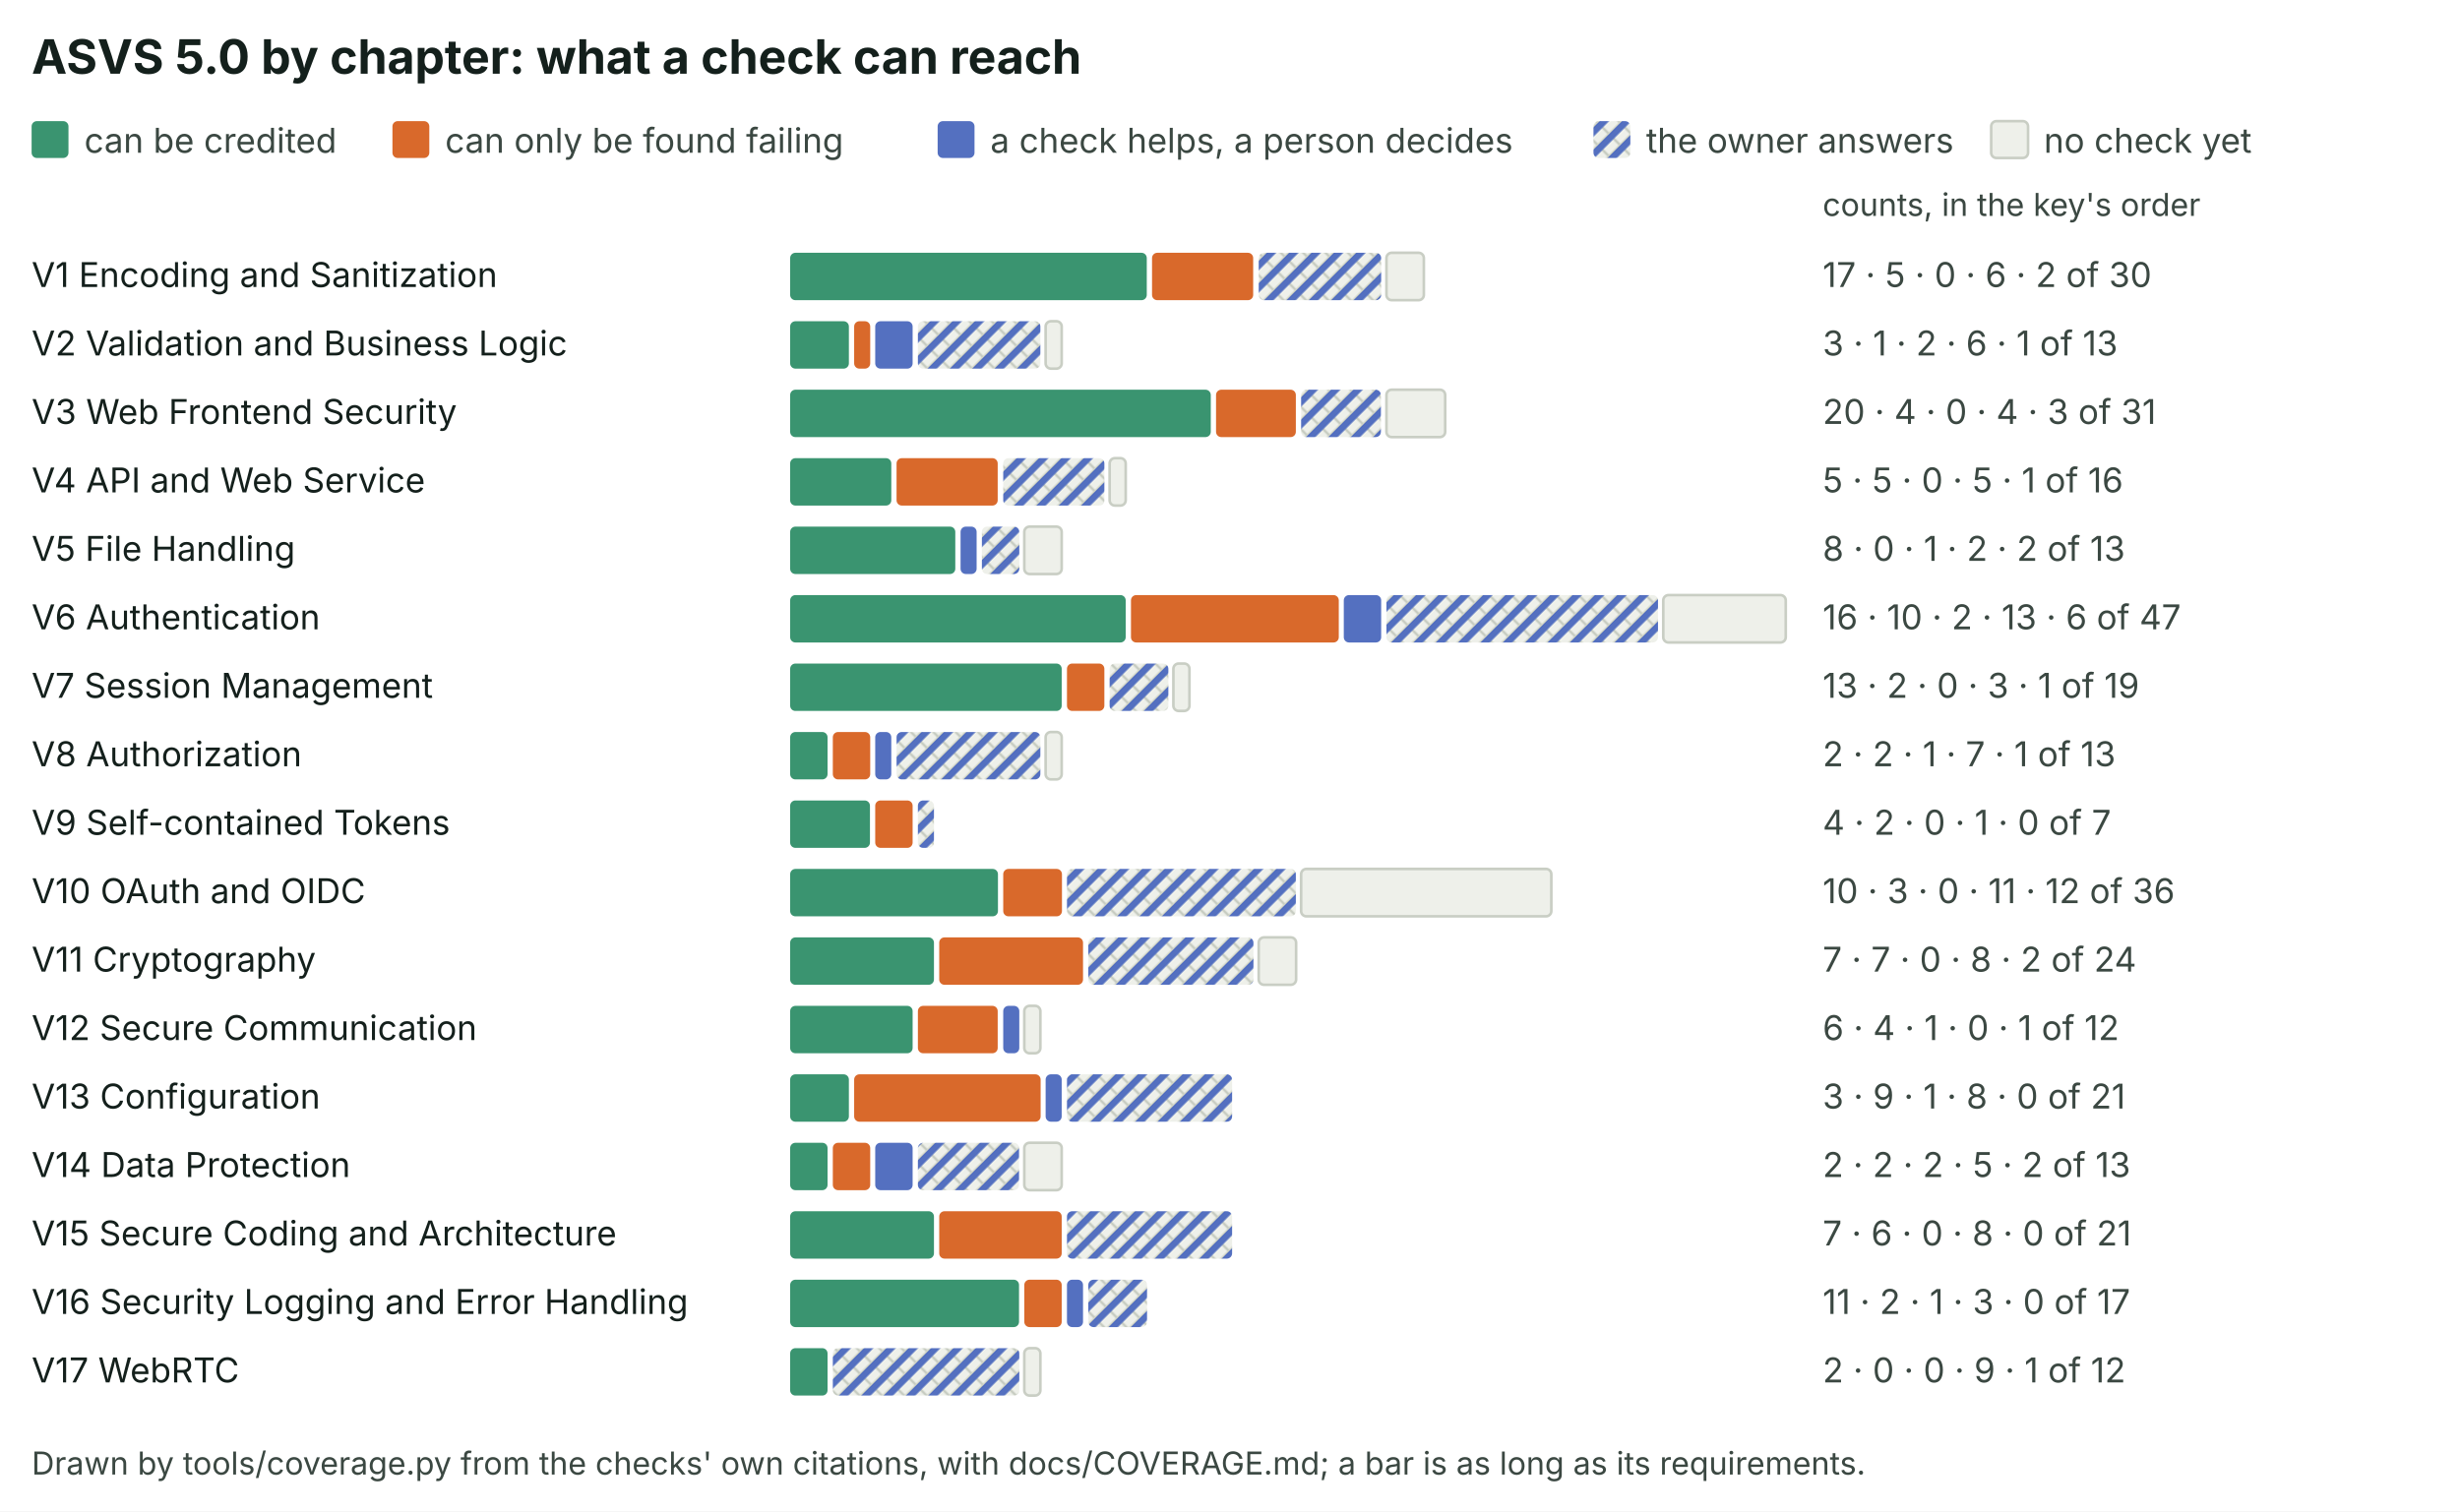
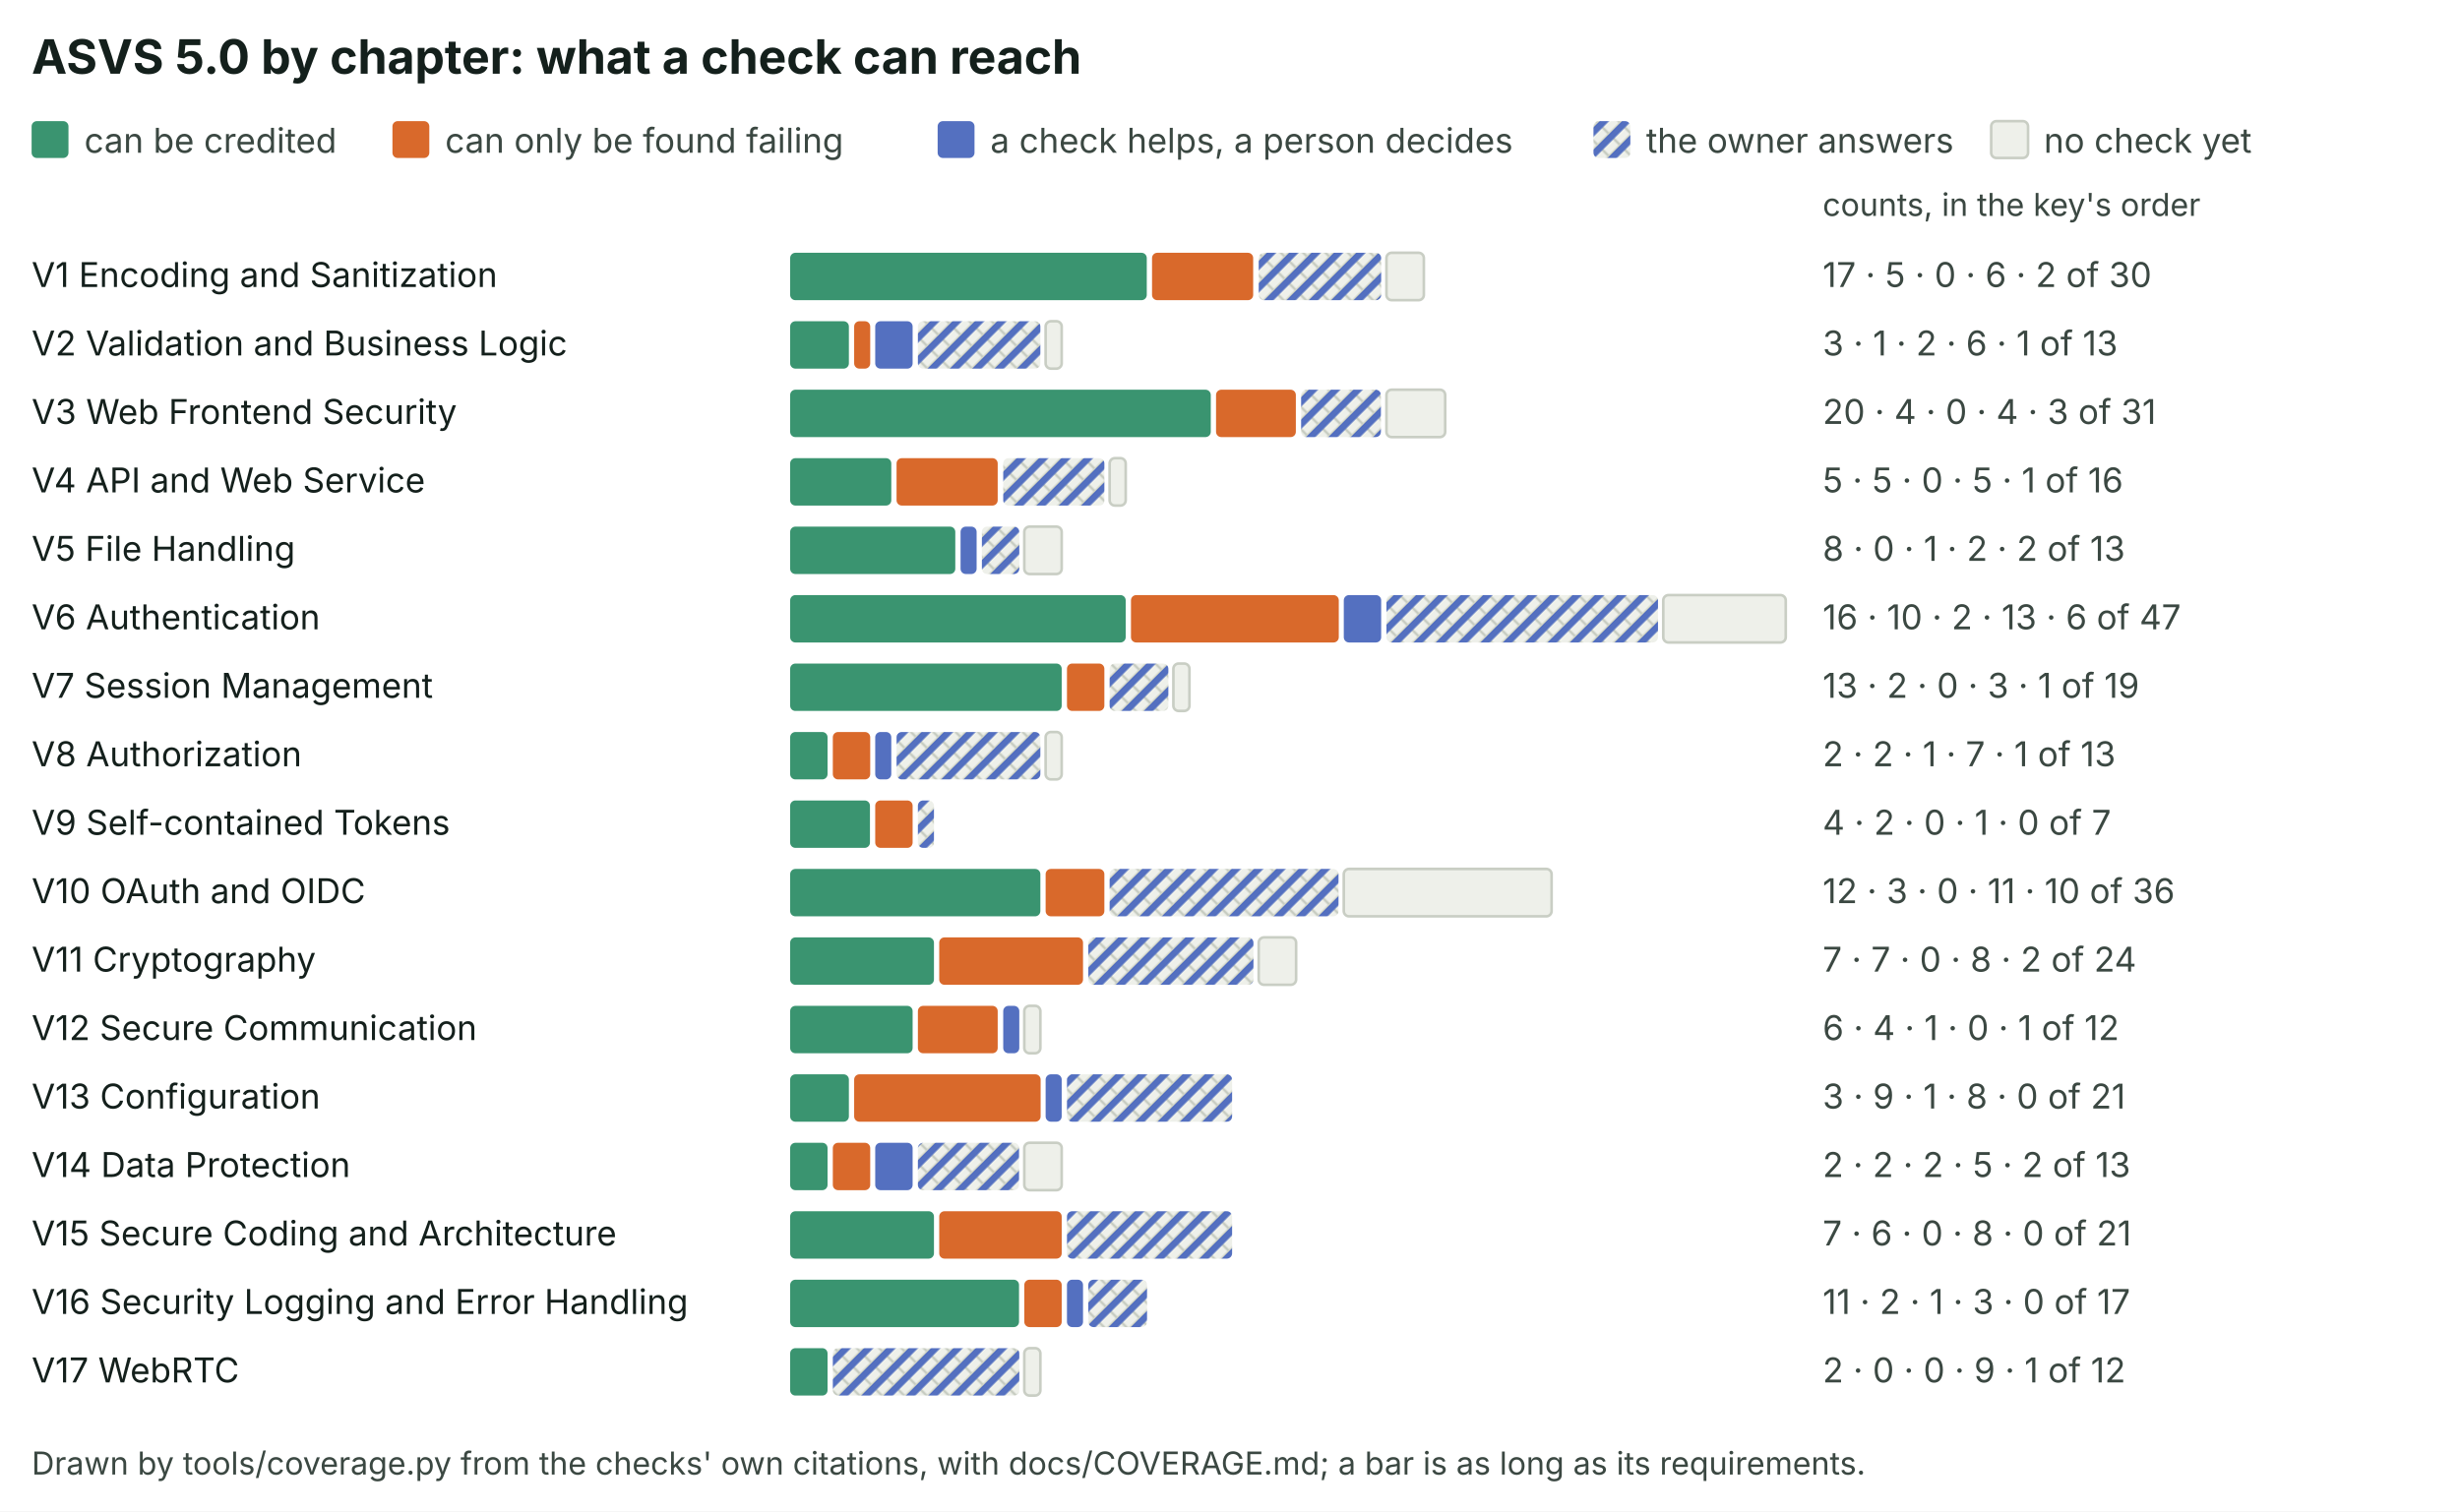
<svg xmlns="http://www.w3.org/2000/svg" viewBox="0 0 934 574" width="934" height="574" role="img" aria-labelledby="t d" font-family="Atkinson Hyperlegible, -apple-system, Segoe UI, sans-serif">
  <style>.bg{fill:#FFFFFF}.ink{fill:#14201C}.soft{fill:#3B4842}.none{fill:#EEF0EA;stroke:#C9CEC4}@media (prefers-color-scheme: dark){.bg{fill:#14201C}.ink{fill:#F3F4EF}.soft{fill:#C9CEC4}.none{fill:#182A23;stroke:#3B4842}}</style>
  <defs>
    <pattern id="owner" width="6" height="6" patternUnits="userSpaceOnUse" patternTransform="rotate(45)">
      <rect class="none" width="6" height="6" />
      <rect width="2.5" height="6" fill="#5470C0" />
    </pattern>
  </defs>
  <rect class="bg" width="934" height="574" />
  <text class="ink" x="12" y="28" font-size="18" font-weight="700">ASVS 5.0 by chapter: what a check can reach</text>
  <rect fill="#3A9470" x="12" y="46" width="14" height="14" rx="2" />
  <text class="soft" x="32" y="58" font-size="13">can be credited</text>
  <rect fill="#D9692B" x="149" y="46" width="14" height="14" rx="2" />
  <text class="soft" x="169" y="58" font-size="13">can only be found failing</text>
  <rect fill="#5470C0" x="356" y="46" width="14" height="14" rx="2" />
  <text class="soft" x="376" y="58" font-size="13">a check helps, a person decides</text>
  <rect fill="url(#owner)" x="605" y="46" width="14" height="14" rx="2" />
  <text class="soft" x="625" y="58" font-size="13">the owner answers</text>
  <rect class="none" x="756" y="46" width="14" height="14" rx="2" />
  <text class="soft" x="776" y="58" font-size="13">no check yet</text>
  <text class="soft" x="692" y="82" font-size="12">counts, in the key's order</text>
  <text class="ink" x="12" y="109" font-size="13">V1 Encoding and Sanitization</text>
  <rect fill="#3A9470" x="300.0" y="96" width="135.4" height="18" rx="2" />
  <rect fill="#D9692B" x="437.4" y="96" width="38.4" height="18" rx="2" />
  <rect fill="url(#owner)" x="477.9" y="96" width="46.5" height="18" rx="2" />
  <rect class="none" x="526.4" y="96" width="14.2" height="18" rx="2" />
  <text class="soft" x="692" y="109" font-size="13">17 · 5 · 0 · 6 · 2  of 30</text>
  <text class="ink" x="12" y="135" font-size="13">V2 Validation and Business Logic</text>
  <rect fill="#3A9470" x="300.0" y="122" width="22.3" height="18" rx="2" />
  <rect fill="#D9692B" x="324.3" y="122" width="6.1" height="18" rx="2" />
  <rect fill="#5470C0" x="332.3" y="122" width="14.2" height="18" rx="2" />
  <rect fill="url(#owner)" x="348.5" y="122" width="46.5" height="18" rx="2" />
  <rect class="none" x="397.0" y="122" width="6.1" height="18" rx="2" />
  <text class="soft" x="692" y="135" font-size="13">3 · 1 · 2 · 6 · 1  of 13</text>
  <text class="ink" x="12" y="161" font-size="13">V3 Web Frontend Security</text>
  <rect fill="#3A9470" x="300.0" y="148" width="159.7" height="18" rx="2" />
  <rect fill="#D9692B" x="461.7" y="148" width="30.3" height="18" rx="2" />
  <rect fill="url(#owner)" x="494.0" y="148" width="30.3" height="18" rx="2" />
  <rect class="none" x="526.4" y="148" width="22.3" height="18" rx="2" />
  <text class="soft" x="692" y="161" font-size="13">20 · 4 · 0 · 4 · 3  of 31</text>
  <text class="ink" x="12" y="187" font-size="13">V4 API and Web Service</text>
  <rect fill="#3A9470" x="300.0" y="174" width="38.4" height="18" rx="2" />
  <rect fill="#D9692B" x="340.4" y="174" width="38.4" height="18" rx="2" />
  <rect fill="url(#owner)" x="380.9" y="174" width="38.4" height="18" rx="2" />
  <rect class="none" x="421.3" y="174" width="6.1" height="18" rx="2" />
  <text class="soft" x="692" y="187" font-size="13">5 · 5 · 0 · 5 · 1  of 16</text>
  <text class="ink" x="12" y="213" font-size="13">V5 File Handling</text>
  <rect fill="#3A9470" x="300.0" y="200" width="62.7" height="18" rx="2" />
  <rect fill="#5470C0" x="364.7" y="200" width="6.1" height="18" rx="2" />
  <rect fill="url(#owner)" x="372.8" y="200" width="14.2" height="18" rx="2" />
  <rect class="none" x="388.9" y="200" width="14.2" height="18" rx="2" />
  <text class="soft" x="692" y="213" font-size="13">8 · 0 · 1 · 2 · 2  of 13</text>
  <text class="ink" x="12" y="239" font-size="13">V6 Authentication</text>
  <rect fill="#3A9470" x="300.0" y="226" width="127.4" height="18" rx="2" />
  <rect fill="#D9692B" x="429.4" y="226" width="78.9" height="18" rx="2" />
  <rect fill="#5470C0" x="510.2" y="226" width="14.2" height="18" rx="2" />
  <rect fill="url(#owner)" x="526.4" y="226" width="103.1" height="18" rx="2" />
  <rect class="none" x="631.5" y="226" width="46.5" height="18" rx="2" />
  <text class="soft" x="692" y="239" font-size="13">16 · 10 · 2 · 13 · 6  of 47</text>
  <text class="ink" x="12" y="265" font-size="13">V7 Session Management</text>
  <rect fill="#3A9470" x="300.0" y="252" width="103.1" height="18" rx="2" />
  <rect fill="#D9692B" x="405.1" y="252" width="14.2" height="18" rx="2" />
  <rect fill="url(#owner)" x="421.3" y="252" width="22.3" height="18" rx="2" />
  <rect class="none" x="445.5" y="252" width="6.1" height="18" rx="2" />
  <text class="soft" x="692" y="265" font-size="13">13 · 2 · 0 · 3 · 1  of 19</text>
  <text class="ink" x="12" y="291" font-size="13">V8 Authorization</text>
  <rect fill="#3A9470" x="300.0" y="278" width="14.2" height="18" rx="2" />
  <rect fill="#D9692B" x="316.2" y="278" width="14.2" height="18" rx="2" />
  <rect fill="#5470C0" x="332.3" y="278" width="6.1" height="18" rx="2" />
  <rect fill="url(#owner)" x="340.4" y="278" width="54.6" height="18" rx="2" />
  <rect class="none" x="397.0" y="278" width="6.1" height="18" rx="2" />
  <text class="soft" x="692" y="291" font-size="13">2 · 2 · 1 · 7 · 1  of 13</text>
  <text class="ink" x="12" y="317" font-size="13">V9 Self-contained Tokens</text>
  <rect fill="#3A9470" x="300.0" y="304" width="30.3" height="18" rx="2" />
  <rect fill="#D9692B" x="332.3" y="304" width="14.2" height="18" rx="2" />
  <rect fill="url(#owner)" x="348.5" y="304" width="6.1" height="18" rx="2" />
  <text class="soft" x="692" y="317" font-size="13">4 · 2 · 0 · 1 · 0  of 7</text>
  <text class="ink" x="12" y="343" font-size="13">V10 OAuth and OIDC</text>
-   <rect fill="#3A9470" x="300.0" y="330" width="78.9" height="18" rx="2" />
-   <rect fill="#D9692B" x="380.9" y="330" width="22.3" height="18" rx="2" />
-   <rect fill="url(#owner)" x="405.1" y="330" width="86.9" height="18" rx="2" />
-   <rect class="none" x="494.0" y="330" width="95.0" height="18" rx="2" />
-   <text class="soft" x="692" y="343" font-size="13">10 · 3 · 0 · 11 · 12  of 36</text>
+   <rect fill="#3A9470" x="300.0" y="330" width="95.0" height="18" rx="2" />
+   <rect fill="#D9692B" x="397.0" y="330" width="22.3" height="18" rx="2" />
+   <rect fill="url(#owner)" x="421.3" y="330" width="86.9" height="18" rx="2" />
+   <rect class="none" x="510.2" y="330" width="78.9" height="18" rx="2" />
+   <text class="soft" x="692" y="343" font-size="13">12 · 3 · 0 · 11 · 10  of 36</text>
  <text class="ink" x="12" y="369" font-size="13">V11 Cryptography</text>
  <rect fill="#3A9470" x="300.0" y="356" width="54.6" height="18" rx="2" />
  <rect fill="#D9692B" x="356.6" y="356" width="54.6" height="18" rx="2" />
  <rect fill="url(#owner)" x="413.2" y="356" width="62.7" height="18" rx="2" />
  <rect class="none" x="477.9" y="356" width="14.2" height="18" rx="2" />
  <text class="soft" x="692" y="369" font-size="13">7 · 7 · 0 · 8 · 2  of 24</text>
  <text class="ink" x="12" y="395" font-size="13">V12 Secure Communication</text>
  <rect fill="#3A9470" x="300.0" y="382" width="46.5" height="18" rx="2" />
  <rect fill="#D9692B" x="348.5" y="382" width="30.3" height="18" rx="2" />
  <rect fill="#5470C0" x="380.9" y="382" width="6.1" height="18" rx="2" />
  <rect class="none" x="388.9" y="382" width="6.1" height="18" rx="2" />
  <text class="soft" x="692" y="395" font-size="13">6 · 4 · 1 · 0 · 1  of 12</text>
  <text class="ink" x="12" y="421" font-size="13">V13 Configuration</text>
  <rect fill="#3A9470" x="300.0" y="408" width="22.3" height="18" rx="2" />
  <rect fill="#D9692B" x="324.3" y="408" width="70.8" height="18" rx="2" />
  <rect fill="#5470C0" x="397.0" y="408" width="6.1" height="18" rx="2" />
  <rect fill="url(#owner)" x="405.1" y="408" width="62.7" height="18" rx="2" />
  <text class="soft" x="692" y="421" font-size="13">3 · 9 · 1 · 8 · 0  of 21</text>
  <text class="ink" x="12" y="447" font-size="13">V14 Data Protection</text>
  <rect fill="#3A9470" x="300.0" y="434" width="14.2" height="18" rx="2" />
  <rect fill="#D9692B" x="316.2" y="434" width="14.2" height="18" rx="2" />
  <rect fill="#5470C0" x="332.3" y="434" width="14.2" height="18" rx="2" />
  <rect fill="url(#owner)" x="348.5" y="434" width="38.4" height="18" rx="2" />
  <rect class="none" x="388.9" y="434" width="14.2" height="18" rx="2" />
  <text class="soft" x="692" y="447" font-size="13">2 · 2 · 2 · 5 · 2  of 13</text>
  <text class="ink" x="12" y="473" font-size="13">V15 Secure Coding and Architecture</text>
  <rect fill="#3A9470" x="300.0" y="460" width="54.6" height="18" rx="2" />
  <rect fill="#D9692B" x="356.6" y="460" width="46.5" height="18" rx="2" />
  <rect fill="url(#owner)" x="405.1" y="460" width="62.7" height="18" rx="2" />
  <text class="soft" x="692" y="473" font-size="13">7 · 6 · 0 · 8 · 0  of 21</text>
  <text class="ink" x="12" y="499" font-size="13">V16 Security Logging and Error Handling</text>
  <rect fill="#3A9470" x="300.0" y="486" width="86.9" height="18" rx="2" />
  <rect fill="#D9692B" x="388.9" y="486" width="14.2" height="18" rx="2" />
  <rect fill="#5470C0" x="405.1" y="486" width="6.1" height="18" rx="2" />
  <rect fill="url(#owner)" x="413.2" y="486" width="22.3" height="18" rx="2" />
  <text class="soft" x="692" y="499" font-size="13">11 · 2 · 1 · 3 · 0  of 17</text>
  <text class="ink" x="12" y="525" font-size="13">V17 WebRTC</text>
  <rect fill="#3A9470" x="300.0" y="512" width="14.2" height="18" rx="2" />
  <rect fill="url(#owner)" x="316.2" y="512" width="70.8" height="18" rx="2" />
  <rect class="none" x="388.9" y="512" width="6.1" height="18" rx="2" />
  <text class="soft" x="692" y="525" font-size="13">2 · 0 · 0 · 9 · 1  of 12</text>
  <text class="soft" x="12" y="560" font-size="12">Drawn by tools/coverage.py from the checks' own citations, with docs/COVERAGE.md; a bar is as long as its requirements.</text>
</svg>
